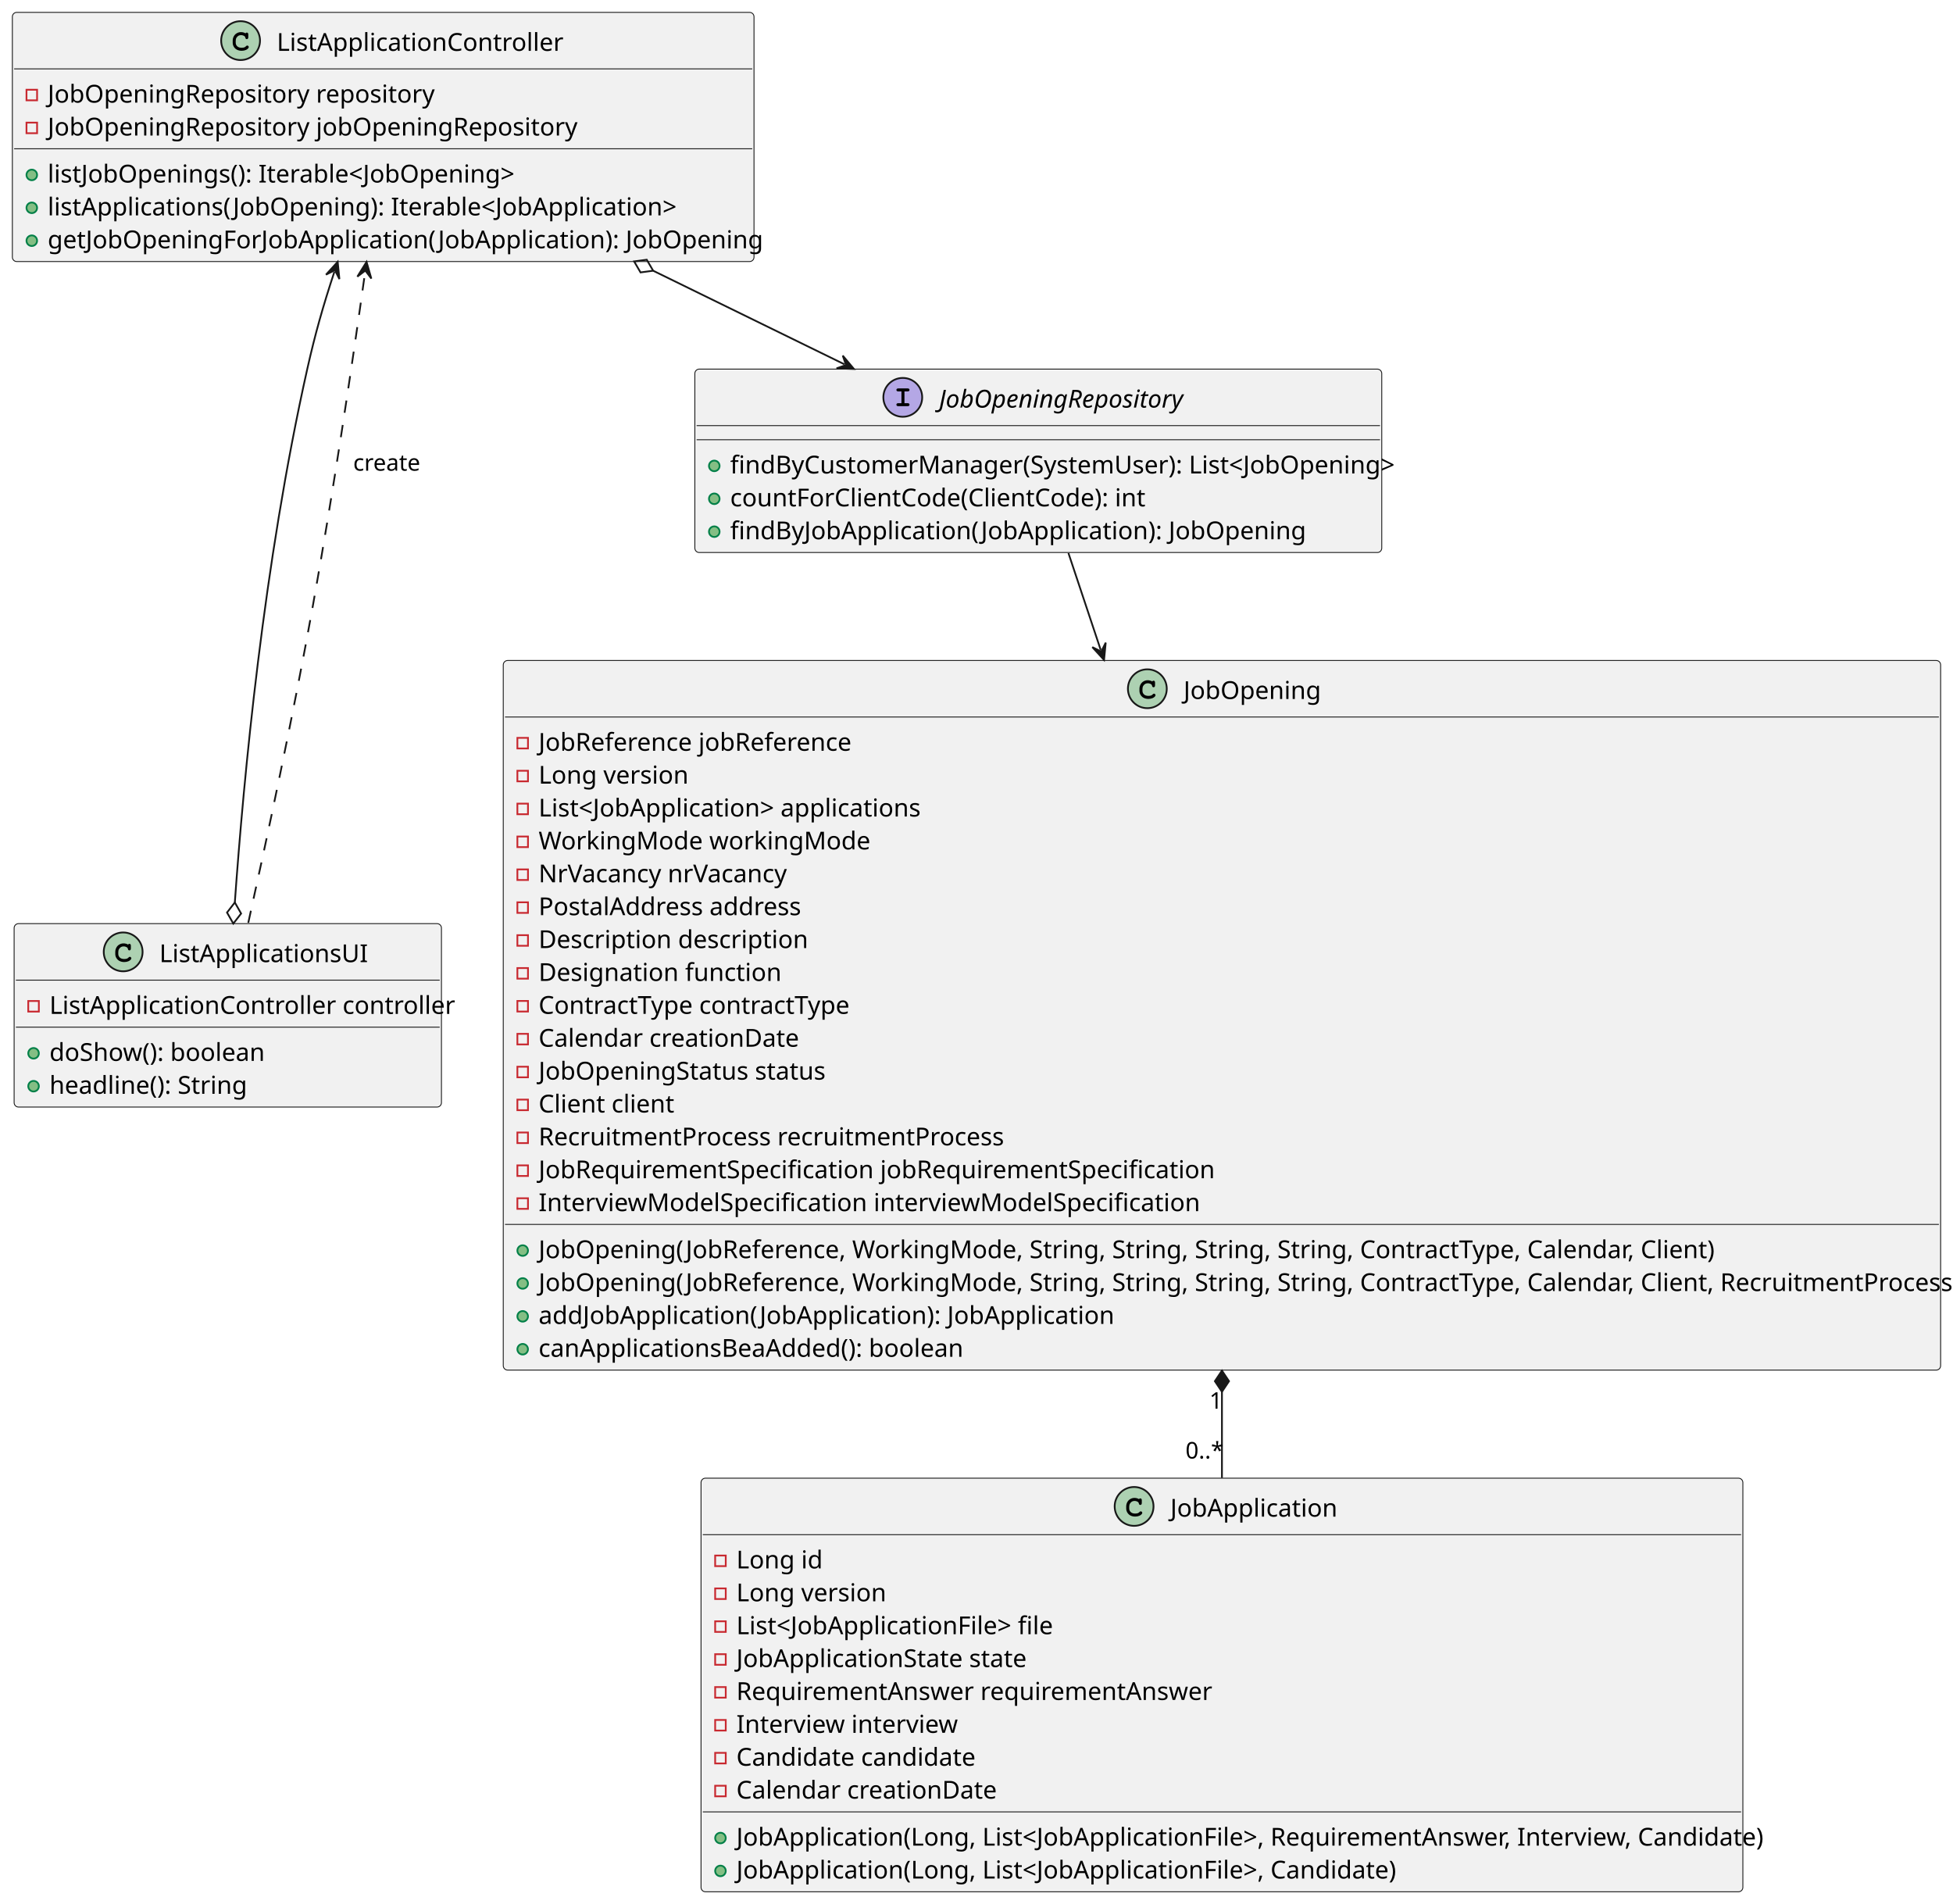
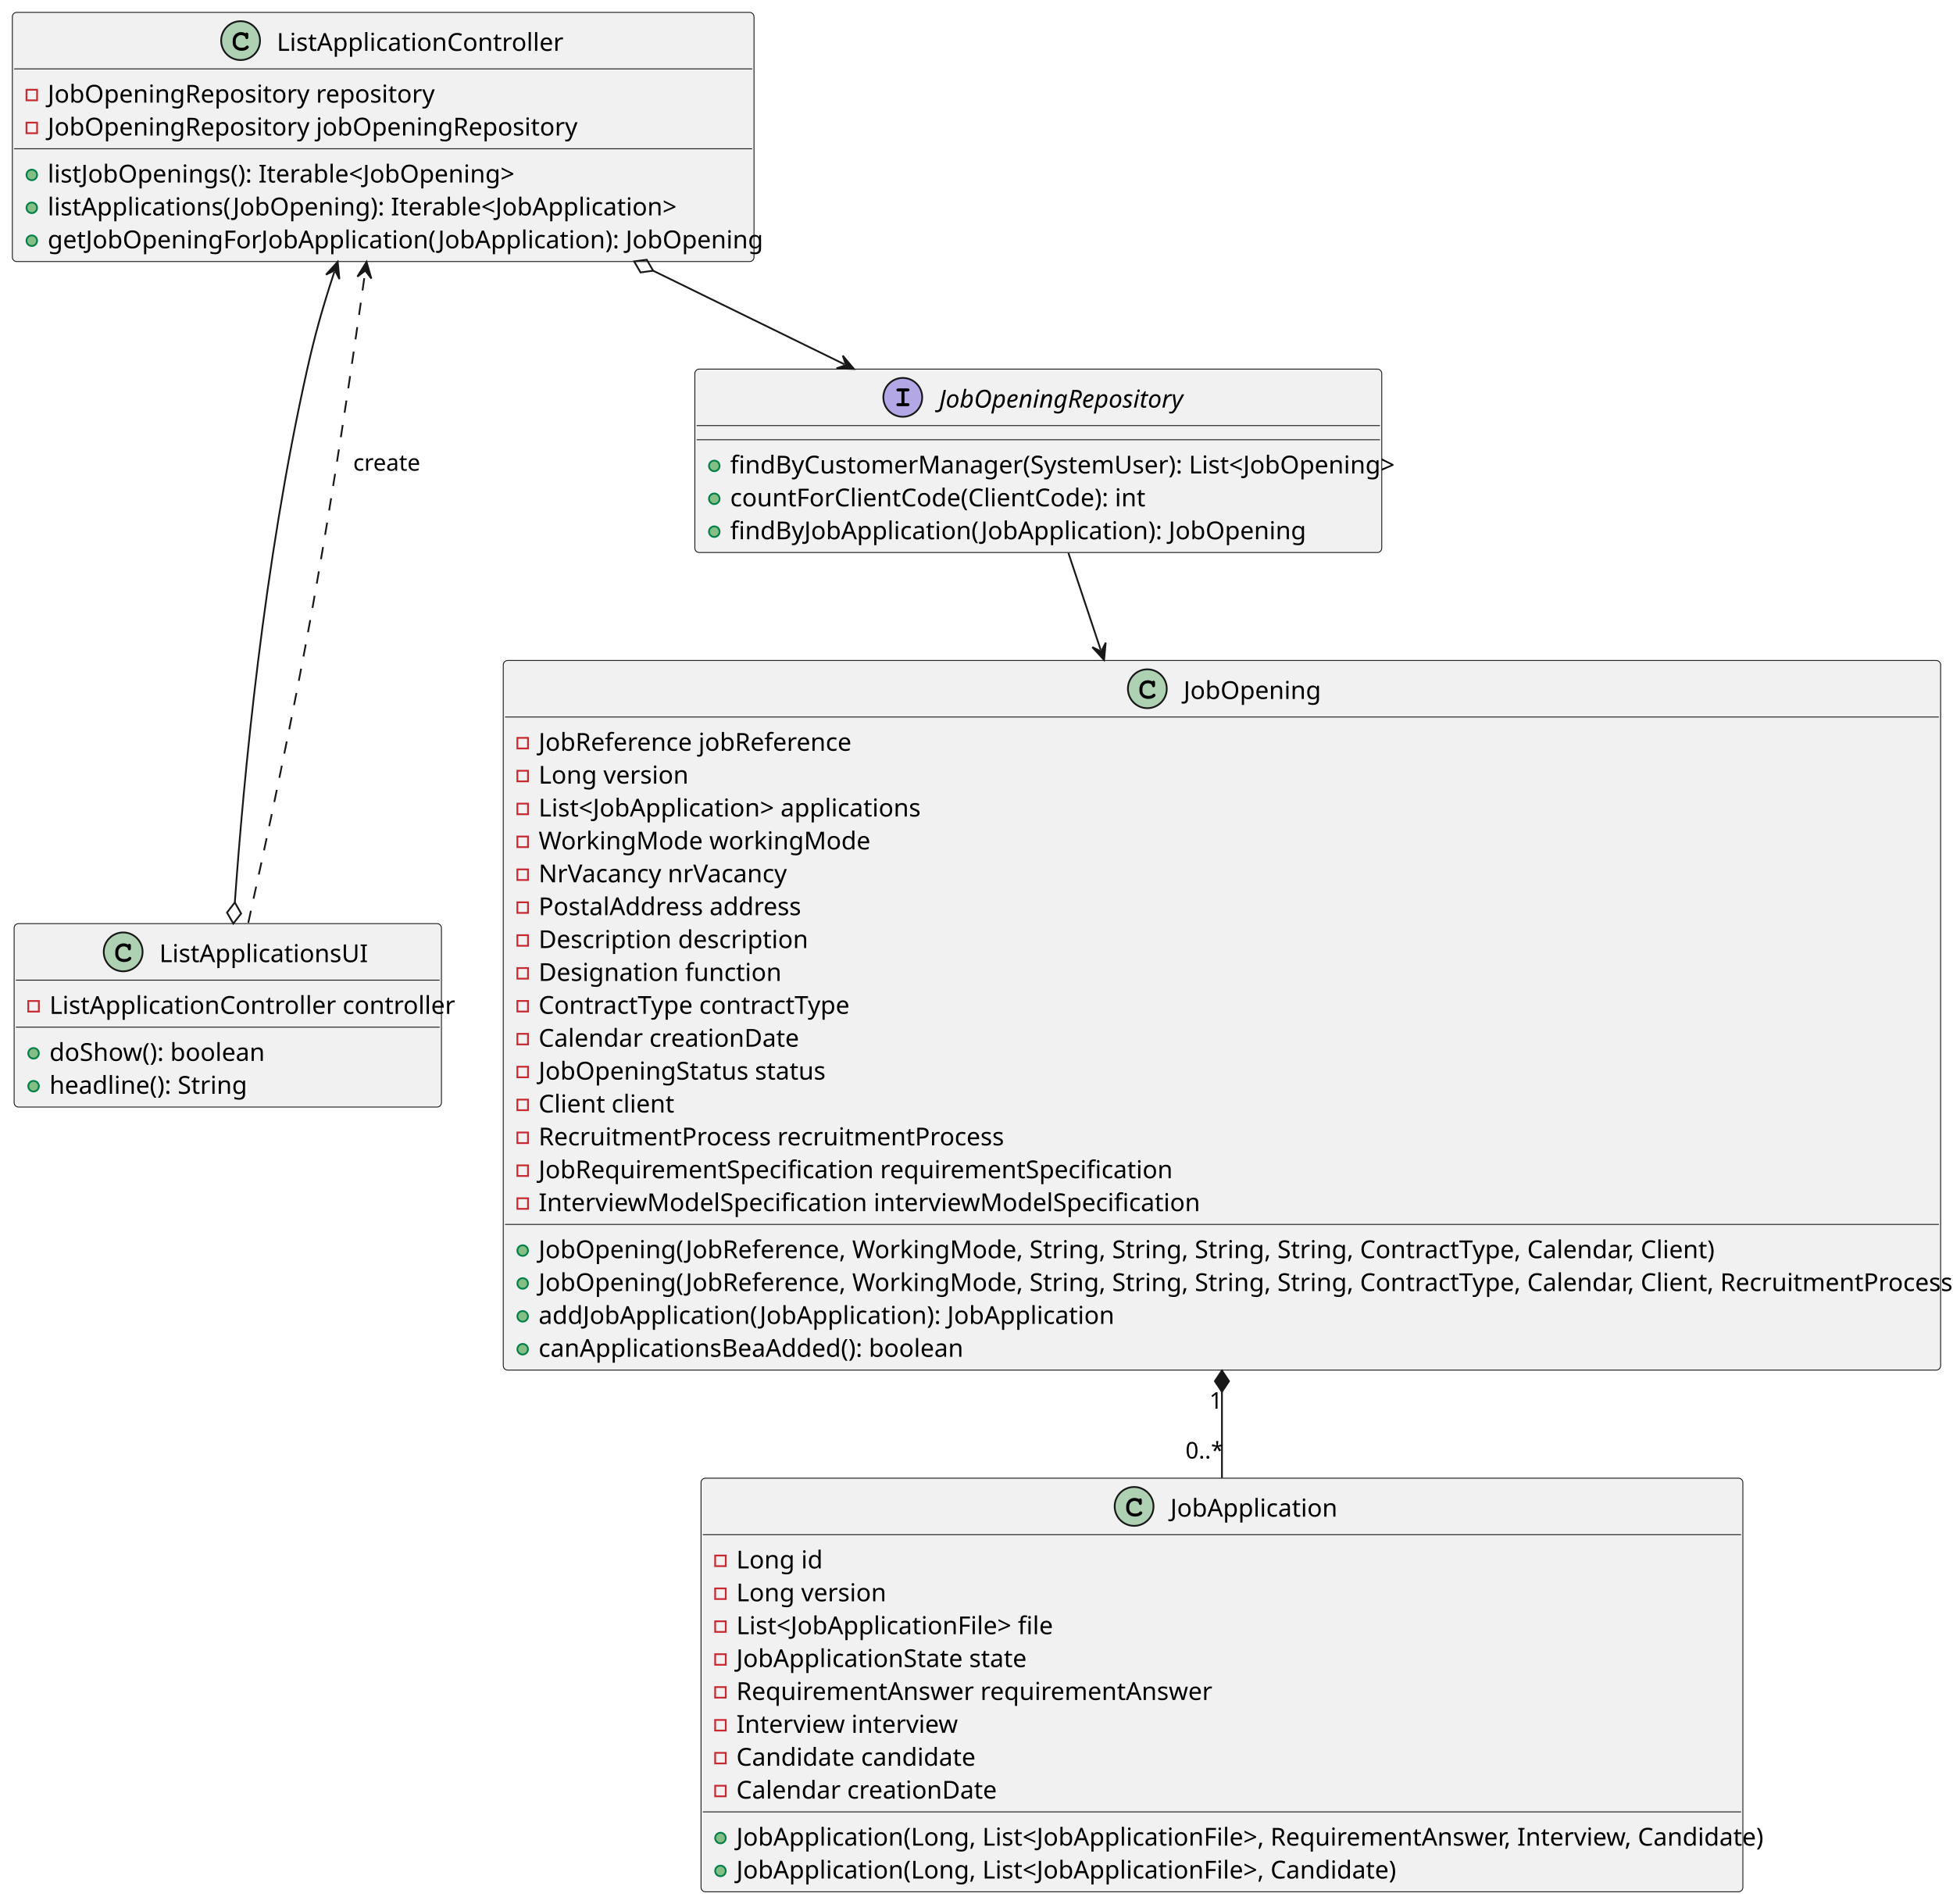
<svg xmlns="http://www.w3.org/2000/svg" contentStyleType="text/css" height="1078px" preserveAspectRatio="none" style="width:1106px;height:1078px;background:#FFFFFF;" version="1.1" viewBox="0 0 1106 1078" width="1106px" zoomAndPan="magnify">
  <defs />
  <g>
    <g id="elem_JobOpening">
      <rect codeLine="2" fill="#F1F1F1" height="401.801" id="JobOpening" rx="2.5" ry="2.5" style="stroke:#181818;stroke-width:0.5;" width="814" x="285" y="374" />
      <ellipse cx="649.75" cy="390" fill="#ADD1B2" rx="11" ry="11" style="stroke:#181818;stroke-width:1.0;" />
      <path d="M652.516,385.875 Q652.672,385.656 652.859,385.547 Q653.047,385.438 653.266,385.438 Q653.641,385.438 653.875,385.703 Q654.109,385.953 654.109,386.562 L654.109,388.016 Q654.109,388.625 653.875,388.891 Q653.641,389.156 653.266,389.156 Q652.922,389.156 652.719,388.953 Q652.516,388.766 652.406,388.25 Q652.359,387.891 652.172,387.703 Q651.844,387.328 651.234,387.109 Q650.625,386.891 650,386.891 Q649.234,386.891 648.594,387.219 Q647.969,387.547 647.469,388.297 Q646.984,389.047 646.984,390.078 L646.984,391.172 Q646.984,392.406 647.875,393.234 Q648.766,394.047 650.359,394.047 Q651.297,394.047 651.953,393.797 Q652.344,393.641 652.766,393.203 Q653.031,392.938 653.172,392.859 Q653.328,392.781 653.531,392.781 Q653.859,392.781 654.109,393.047 Q654.375,393.297 654.375,393.641 Q654.375,393.984 654.031,394.391 Q653.531,394.969 652.734,395.297 Q651.656,395.75 650.359,395.75 Q648.844,395.75 647.641,395.125 Q646.656,394.625 645.969,393.562 Q645.281,392.484 645.281,391.203 L645.281,390.047 Q645.281,388.719 645.891,387.578 Q646.516,386.422 647.609,385.812 Q648.703,385.188 649.938,385.188 Q650.672,385.188 651.312,385.359 Q651.969,385.516 652.516,385.875 Z " fill="#000000" />
      <text fill="#000000" font-family="sans-serif" font-size="14" lengthAdjust="spacing" textLength="76" x="670.25" y="395.797">JobOpening</text>
      <line style="stroke:#181818;stroke-width:0.5;" x1="286" x2="1098" y1="406" y2="406" />
      <rect fill="none" height="6" style="stroke:#C82930;stroke-width:1.0;" width="6" x="293" y="417.81" />
      <text fill="#000000" font-family="sans-serif" font-size="14" lengthAdjust="spacing" textLength="177" x="305" y="425.107">JobReference jobReference</text>
      <rect fill="none" height="6" style="stroke:#C82930;stroke-width:1.0;" width="6" x="293" y="436.432" />
      <text fill="#000000" font-family="sans-serif" font-size="14" lengthAdjust="spacing" textLength="82" x="305" y="443.728">Long version</text>
      <rect fill="none" height="6" style="stroke:#C82930;stroke-width:1.0;" width="6" x="293" y="455.053" />
      <text fill="#000000" font-family="sans-serif" font-size="14" lengthAdjust="spacing" textLength="208" x="305" y="462.35">List&lt;JobApplication&gt; applications</text>
      <rect fill="none" height="6" style="stroke:#C82930;stroke-width:1.0;" width="6" x="293" y="473.674" />
      <text fill="#000000" font-family="sans-serif" font-size="14" lengthAdjust="spacing" textLength="174" x="305" y="480.971">WorkingMode workingMode</text>
      <rect fill="none" height="6" style="stroke:#C82930;stroke-width:1.0;" width="6" x="293" y="492.295" />
      <text fill="#000000" font-family="sans-serif" font-size="14" lengthAdjust="spacing" textLength="139" x="305" y="499.592">NrVacancy nrVacancy</text>
      <rect fill="none" height="6" style="stroke:#C82930;stroke-width:1.0;" width="6" x="293" y="510.916" />
      <text fill="#000000" font-family="sans-serif" font-size="14" lengthAdjust="spacing" textLength="146" x="305" y="518.213">PostalAddress address</text>
      <rect fill="none" height="6" style="stroke:#C82930;stroke-width:1.0;" width="6" x="293" y="529.537" />
      <text fill="#000000" font-family="sans-serif" font-size="14" lengthAdjust="spacing" textLength="144" x="305" y="536.834">Description description</text>
      <rect fill="none" height="6" style="stroke:#C82930;stroke-width:1.0;" width="6" x="293" y="548.158" />
      <text fill="#000000" font-family="sans-serif" font-size="14" lengthAdjust="spacing" textLength="129" x="305" y="555.455">Designation function</text>
      <rect fill="none" height="6" style="stroke:#C82930;stroke-width:1.0;" width="6" x="293" y="566.779" />
      <text fill="#000000" font-family="sans-serif" font-size="14" lengthAdjust="spacing" textLength="173" x="305" y="574.076">ContractType contractType</text>
      <rect fill="none" height="6" style="stroke:#C82930;stroke-width:1.0;" width="6" x="293" y="585.4" />
      <text fill="#000000" font-family="sans-serif" font-size="14" lengthAdjust="spacing" textLength="143" x="305" y="592.697">Calendar creationDate</text>
      <rect fill="none" height="6" style="stroke:#C82930;stroke-width:1.0;" width="6" x="293" y="604.021" />
      <text fill="#000000" font-family="sans-serif" font-size="14" lengthAdjust="spacing" textLength="158" x="305" y="611.318">JobOpeningStatus status</text>
      <rect fill="none" height="6" style="stroke:#C82930;stroke-width:1.0;" width="6" x="293" y="622.643" />
      <text fill="#000000" font-family="sans-serif" font-size="14" lengthAdjust="spacing" textLength="73" x="305" y="629.939">Client client</text>
      <rect fill="none" height="6" style="stroke:#C82930;stroke-width:1.0;" width="6" x="293" y="641.264" />
      <text fill="#000000" font-family="sans-serif" font-size="14" lengthAdjust="spacing" textLength="253" x="305" y="648.561">RecruitmentProcess recruitmentProcess</text>
      <rect fill="none" height="6" style="stroke:#C82930;stroke-width:1.0;" width="6" x="293" y="659.885" />
-       <text fill="#000000" font-family="sans-serif" font-size="14" lengthAdjust="spacing" textLength="367" x="305" y="667.182">JobRequirementSpecification jobRequirementSpecification</text>
+       <text fill="#000000" font-family="sans-serif" font-size="14" lengthAdjust="spacing" textLength="367" x="305" y="667.182">JobRequirementSpecification requirementSpecification</text>
      <rect fill="none" height="6" style="stroke:#C82930;stroke-width:1.0;" width="6" x="293" y="678.506" />
      <text fill="#000000" font-family="sans-serif" font-size="14" lengthAdjust="spacing" textLength="350" x="305" y="685.803">InterviewModelSpecification interviewModelSpecification</text>
      <line style="stroke:#181818;stroke-width:0.5;" x1="286" x2="1098" y1="693.316" y2="693.316" />
      <ellipse cx="296" cy="708.127" fill="#84BE84" rx="3" ry="3" style="stroke:#038048;stroke-width:1.0;" />
      <text fill="#000000" font-family="sans-serif" font-size="14" lengthAdjust="spacing" textLength="653" x="305" y="712.424">JobOpening(JobReference, WorkingMode, String, String, String, String, ContractType, Calendar, Client)</text>
      <ellipse cx="296" cy="726.748" fill="#84BE84" rx="3" ry="3" style="stroke:#038048;stroke-width:1.0;" />
      <text fill="#000000" font-family="sans-serif" font-size="14" lengthAdjust="spacing" textLength="788" x="305" y="731.045">JobOpening(JobReference, WorkingMode, String, String, String, String, ContractType, Calendar, Client, RecruitmentProcess)</text>
      <ellipse cx="296" cy="745.369" fill="#84BE84" rx="3" ry="3" style="stroke:#038048;stroke-width:1.0;" />
      <text fill="#000000" font-family="sans-serif" font-size="14" lengthAdjust="spacing" textLength="315" x="305" y="749.666">addJobApplication(JobApplication): JobApplication</text>
      <ellipse cx="296" cy="763.99" fill="#84BE84" rx="3" ry="3" style="stroke:#038048;stroke-width:1.0;" />
      <text fill="#000000" font-family="sans-serif" font-size="14" lengthAdjust="spacing" textLength="234" x="305" y="768.287">canApplicationsBeaAdded(): boolean</text>
    </g>
    <g id="elem_JobApplication">
      <rect codeLine="24" fill="#F1F1F1" height="234.211" id="JobApplication" rx="2.5" ry="2.5" style="stroke:#181818;stroke-width:0.5;" width="590" x="397" y="837" />
      <ellipse cx="642.25" cy="853" fill="#ADD1B2" rx="11" ry="11" style="stroke:#181818;stroke-width:1.0;" />
      <path d="M645.016,848.875 Q645.172,848.656 645.359,848.547 Q645.547,848.438 645.766,848.438 Q646.141,848.438 646.375,848.703 Q646.609,848.953 646.609,849.562 L646.609,851.016 Q646.609,851.625 646.375,851.891 Q646.141,852.156 645.766,852.156 Q645.422,852.156 645.219,851.953 Q645.016,851.766 644.906,851.25 Q644.859,850.891 644.672,850.703 Q644.344,850.328 643.734,850.109 Q643.125,849.891 642.5,849.891 Q641.734,849.891 641.094,850.219 Q640.469,850.547 639.969,851.297 Q639.484,852.047 639.484,853.078 L639.484,854.172 Q639.484,855.406 640.375,856.234 Q641.266,857.047 642.859,857.047 Q643.797,857.047 644.453,856.797 Q644.844,856.641 645.266,856.203 Q645.531,855.938 645.672,855.859 Q645.828,855.781 646.031,855.781 Q646.359,855.781 646.609,856.047 Q646.875,856.297 646.875,856.641 Q646.875,856.984 646.531,857.391 Q646.031,857.969 645.234,858.297 Q644.156,858.75 642.859,858.75 Q641.344,858.75 640.141,858.125 Q639.156,857.625 638.469,856.562 Q637.781,855.484 637.781,854.203 L637.781,853.047 Q637.781,851.719 638.391,850.578 Q639.016,849.422 640.109,848.812 Q641.203,848.188 642.438,848.188 Q643.172,848.188 643.812,848.359 Q644.469,848.516 645.016,848.875 Z " fill="#000000" />
      <text fill="#000000" font-family="sans-serif" font-size="14" lengthAdjust="spacing" textLength="91" x="662.75" y="858.797">JobApplication</text>
      <line style="stroke:#181818;stroke-width:0.5;" x1="398" x2="986" y1="869" y2="869" />
      <rect fill="none" height="6" style="stroke:#C82930;stroke-width:1.0;" width="6" x="405" y="880.811" />
      <text fill="#000000" font-family="sans-serif" font-size="14" lengthAdjust="spacing" textLength="47" x="417" y="888.107">Long id</text>
      <rect fill="none" height="6" style="stroke:#C82930;stroke-width:1.0;" width="6" x="405" y="899.432" />
      <text fill="#000000" font-family="sans-serif" font-size="14" lengthAdjust="spacing" textLength="82" x="417" y="906.729">Long version</text>
      <rect fill="none" height="6" style="stroke:#C82930;stroke-width:1.0;" width="6" x="405" y="918.053" />
      <text fill="#000000" font-family="sans-serif" font-size="14" lengthAdjust="spacing" textLength="174" x="417" y="925.35">List&lt;JobApplicationFile&gt; file</text>
      <rect fill="none" height="6" style="stroke:#C82930;stroke-width:1.0;" width="6" x="405" y="936.674" />
      <text fill="#000000" font-family="sans-serif" font-size="14" lengthAdjust="spacing" textLength="159" x="417" y="943.971">JobApplicationState state</text>
      <rect fill="none" height="6" style="stroke:#C82930;stroke-width:1.0;" width="6" x="405" y="955.295" />
      <text fill="#000000" font-family="sans-serif" font-size="14" lengthAdjust="spacing" textLength="253" x="417" y="962.592">RequirementAnswer requirementAnswer</text>
      <rect fill="none" height="6" style="stroke:#C82930;stroke-width:1.0;" width="6" x="405" y="973.916" />
      <text fill="#000000" font-family="sans-serif" font-size="14" lengthAdjust="spacing" textLength="114" x="417" y="981.213">Interview interview</text>
      <rect fill="none" height="6" style="stroke:#C82930;stroke-width:1.0;" width="6" x="405" y="992.537" />
      <text fill="#000000" font-family="sans-serif" font-size="14" lengthAdjust="spacing" textLength="131" x="417" y="999.834">Candidate candidate</text>
      <rect fill="none" height="6" style="stroke:#C82930;stroke-width:1.0;" width="6" x="405" y="1011.158" />
      <text fill="#000000" font-family="sans-serif" font-size="14" lengthAdjust="spacing" textLength="143" x="417" y="1018.455">Calendar creationDate</text>
      <line style="stroke:#181818;stroke-width:0.5;" x1="398" x2="986" y1="1025.969" y2="1025.969" />
      <ellipse cx="408" cy="1040.779" fill="#84BE84" rx="3" ry="3" style="stroke:#038048;stroke-width:1.0;" />
      <text fill="#000000" font-family="sans-serif" font-size="14" lengthAdjust="spacing" textLength="564" x="417" y="1045.076">JobApplication(Long, List&lt;JobApplicationFile&gt;, RequirementAnswer, Interview, Candidate)</text>
      <ellipse cx="408" cy="1059.4" fill="#84BE84" rx="3" ry="3" style="stroke:#038048;stroke-width:1.0;" />
      <text fill="#000000" font-family="sans-serif" font-size="14" lengthAdjust="spacing" textLength="366" x="417" y="1063.697">JobApplication(Long, List&lt;JobApplicationFile&gt;, Candidate)</text>
    </g>
    <g id="elem_ListApplicationController">
      <rect codeLine="37" fill="#F1F1F1" height="141.106" id="ListApplicationController" rx="2.5" ry="2.5" style="stroke:#181818;stroke-width:0.5;" width="420" x="7" y="7" />
      <ellipse cx="136.25" cy="23" fill="#ADD1B2" rx="11" ry="11" style="stroke:#181818;stroke-width:1.0;" />
      <path d="M139.016,18.875 Q139.172,18.656 139.359,18.547 Q139.547,18.438 139.766,18.438 Q140.141,18.438 140.375,18.703 Q140.609,18.953 140.609,19.562 L140.609,21.016 Q140.609,21.625 140.375,21.891 Q140.141,22.156 139.766,22.156 Q139.422,22.156 139.219,21.953 Q139.016,21.766 138.906,21.25 Q138.859,20.891 138.672,20.703 Q138.344,20.328 137.734,20.109 Q137.125,19.891 136.5,19.891 Q135.734,19.891 135.094,20.219 Q134.469,20.547 133.969,21.297 Q133.484,22.047 133.484,23.078 L133.484,24.172 Q133.484,25.406 134.375,26.234 Q135.266,27.047 136.859,27.047 Q137.797,27.047 138.453,26.797 Q138.844,26.641 139.266,26.203 Q139.531,25.938 139.672,25.859 Q139.828,25.781 140.031,25.781 Q140.359,25.781 140.609,26.047 Q140.875,26.297 140.875,26.641 Q140.875,26.984 140.531,27.391 Q140.031,27.969 139.234,28.297 Q138.156,28.75 136.859,28.75 Q135.344,28.75 134.141,28.125 Q133.156,27.625 132.469,26.562 Q131.781,25.484 131.781,24.203 L131.781,23.047 Q131.781,21.719 132.391,20.578 Q133.016,19.422 134.109,18.812 Q135.203,18.188 136.438,18.188 Q137.172,18.188 137.812,18.359 Q138.469,18.516 139.016,18.875 Z " fill="#000000" />
      <text fill="#000000" font-family="sans-serif" font-size="14" lengthAdjust="spacing" textLength="153" x="156.75" y="28.797">ListApplicationController</text>
      <line style="stroke:#181818;stroke-width:0.5;" x1="8" x2="426" y1="39" y2="39" />
      <rect fill="none" height="6" style="stroke:#C82930;stroke-width:1.0;" width="6" x="15" y="50.81" />
      <text fill="#000000" font-family="sans-serif" font-size="14" lengthAdjust="spacing" textLength="211" x="27" y="58.107">JobOpeningRepository repository</text>
      <rect fill="none" height="6" style="stroke:#C82930;stroke-width:1.0;" width="6" x="15" y="69.432" />
      <text fill="#000000" font-family="sans-serif" font-size="14" lengthAdjust="spacing" textLength="289" x="27" y="76.728">JobOpeningRepository jobOpeningRepository</text>
      <line style="stroke:#181818;stroke-width:0.5;" x1="8" x2="426" y1="84.242" y2="84.242" />
      <ellipse cx="18" cy="99.053" fill="#84BE84" rx="3" ry="3" style="stroke:#038048;stroke-width:1.0;" />
      <text fill="#000000" font-family="sans-serif" font-size="14" lengthAdjust="spacing" textLength="257" x="27" y="103.35">listJobOpenings(): Iterable&lt;JobOpening&gt;</text>
      <ellipse cx="18" cy="117.674" fill="#84BE84" rx="3" ry="3" style="stroke:#038048;stroke-width:1.0;" />
      <text fill="#000000" font-family="sans-serif" font-size="14" lengthAdjust="spacing" textLength="341" x="27" y="121.971">listApplications(JobOpening): Iterable&lt;JobApplication&gt;</text>
      <ellipse cx="18" cy="136.295" fill="#84BE84" rx="3" ry="3" style="stroke:#038048;stroke-width:1.0;" />
      <text fill="#000000" font-family="sans-serif" font-size="14" lengthAdjust="spacing" textLength="394" x="27" y="140.592">getJobOpeningForJobApplication(JobApplication): JobOpening</text>
    </g>
    <g id="elem_ListApplicationsUI">
      <rect codeLine="45" fill="#F1F1F1" height="103.863" id="ListApplicationsUI" rx="2.5" ry="2.5" style="stroke:#181818;stroke-width:0.5;" width="242" x="8" y="523" />
      <ellipse cx="69.75" cy="539" fill="#ADD1B2" rx="11" ry="11" style="stroke:#181818;stroke-width:1.0;" />
      <path d="M72.516,534.875 Q72.672,534.656 72.859,534.547 Q73.047,534.438 73.266,534.438 Q73.641,534.438 73.875,534.703 Q74.109,534.953 74.109,535.562 L74.109,537.016 Q74.109,537.625 73.875,537.891 Q73.641,538.156 73.266,538.156 Q72.922,538.156 72.719,537.953 Q72.516,537.766 72.406,537.25 Q72.359,536.891 72.172,536.703 Q71.844,536.328 71.234,536.109 Q70.625,535.891 70,535.891 Q69.234,535.891 68.594,536.219 Q67.969,536.547 67.469,537.297 Q66.984,538.047 66.984,539.078 L66.984,540.172 Q66.984,541.406 67.875,542.234 Q68.766,543.047 70.359,543.047 Q71.297,543.047 71.953,542.797 Q72.344,542.641 72.766,542.203 Q73.031,541.938 73.172,541.859 Q73.328,541.781 73.531,541.781 Q73.859,541.781 74.109,542.047 Q74.375,542.297 74.375,542.641 Q74.375,542.984 74.031,543.391 Q73.531,543.969 72.734,544.297 Q71.656,544.75 70.359,544.75 Q68.844,544.75 67.641,544.125 Q66.656,543.625 65.969,542.562 Q65.281,541.484 65.281,540.203 L65.281,539.047 Q65.281,537.719 65.891,536.578 Q66.516,535.422 67.609,534.812 Q68.703,534.188 69.938,534.188 Q70.672,534.188 71.312,534.359 Q71.969,534.516 72.516,534.875 Z " fill="#000000" />
      <text fill="#000000" font-family="sans-serif" font-size="14" lengthAdjust="spacing" textLength="110" x="90.25" y="544.797">ListApplicationsUI</text>
      <line style="stroke:#181818;stroke-width:0.5;" x1="9" x2="249" y1="555" y2="555" />
      <rect fill="none" height="6" style="stroke:#C82930;stroke-width:1.0;" width="6" x="16" y="566.811" />
      <text fill="#000000" font-family="sans-serif" font-size="14" lengthAdjust="spacing" textLength="216" x="28" y="574.107">ListApplicationController controller</text>
      <line style="stroke:#181818;stroke-width:0.5;" x1="9" x2="249" y1="581.621" y2="581.621" />
      <ellipse cx="19" cy="596.432" fill="#84BE84" rx="3" ry="3" style="stroke:#038048;stroke-width:1.0;" />
      <text fill="#000000" font-family="sans-serif" font-size="14" lengthAdjust="spacing" textLength="119" x="28" y="600.729">doShow(): boolean</text>
      <ellipse cx="19" cy="615.053" fill="#84BE84" rx="3" ry="3" style="stroke:#038048;stroke-width:1.0;" />
      <text fill="#000000" font-family="sans-serif" font-size="14" lengthAdjust="spacing" textLength="109" x="28" y="619.35">headline(): String</text>
    </g>
    <g id="elem_JobOpeningRepository">
      <rect codeLine="51" fill="#F1F1F1" height="103.863" id="JobOpeningRepository" rx="2.5" ry="2.5" style="stroke:#181818;stroke-width:0.5;" width="389" x="393.5" y="209" />
      <ellipse cx="511.25" cy="225" fill="#B4A7E5" rx="11" ry="11" style="stroke:#181818;stroke-width:1.0;" />
      <path d="M512.203,221.641 L512.203,228.297 L513.922,228.297 Q514.531,228.297 514.797,228.531 Q515.062,228.766 515.062,229.156 Q515.062,229.531 514.797,229.766 Q514.531,230 513.922,230 L508.781,230 Q508.172,230 507.906,229.766 Q507.641,229.531 507.641,229.141 Q507.641,228.766 507.906,228.531 Q508.172,228.297 508.781,228.297 L510.5,228.297 L510.5,221.641 L508.781,221.641 Q508.172,221.641 507.906,221.406 Q507.641,221.172 507.641,220.781 Q507.641,220.406 507.906,220.172 Q508.172,219.938 508.781,219.938 L513.922,219.938 Q514.531,219.938 514.797,220.172 Q515.062,220.406 515.062,220.781 Q515.062,221.172 514.797,221.406 Q514.531,221.641 513.922,221.641 L512.203,221.641 Z " fill="#000000" />
      <text fill="#000000" font-family="sans-serif" font-size="14" font-style="italic" lengthAdjust="spacing" textLength="145" x="531.75" y="230.797">JobOpeningRepository</text>
      <line style="stroke:#181818;stroke-width:0.5;" x1="394.5" x2="781.5" y1="241" y2="241" />
      <line style="stroke:#181818;stroke-width:0.5;" x1="394.5" x2="781.5" y1="249" y2="249" />
      <ellipse cx="404.5" cy="263.81" fill="#84BE84" rx="3" ry="3" style="stroke:#038048;stroke-width:1.0;" />
      <text fill="#000000" font-family="sans-serif" font-size="14" lengthAdjust="spacing" textLength="363" x="413.5" y="268.107">findByCustomerManager(SystemUser): List&lt;JobOpening&gt;</text>
      <ellipse cx="404.5" cy="282.432" fill="#84BE84" rx="3" ry="3" style="stroke:#038048;stroke-width:1.0;" />
      <text fill="#000000" font-family="sans-serif" font-size="14" lengthAdjust="spacing" textLength="230" x="413.5" y="286.728">countForClientCode(ClientCode): int</text>
      <ellipse cx="404.5" cy="301.053" fill="#84BE84" rx="3" ry="3" style="stroke:#038048;stroke-width:1.0;" />
      <text fill="#000000" font-family="sans-serif" font-size="14" lengthAdjust="spacing" textLength="315" x="413.5" y="305.35">findByJobApplication(JobApplication): JobOpening</text>
    </g>
    <g id="link_JobOpening_JobApplication">
      <path codeLine="57" d="M692,788.09 C692,808.89 692,817.49 692,836.89 " fill="none" id="JobOpening-backto-JobApplication" style="stroke:#181818;stroke-width:1.0;" />
      <polygon fill="#181818" points="692,776.09,688,782.09,692,788.09,696,782.09,692,776.09" style="stroke:#181818;stroke-width:1.0;" />
      <text fill="#000000" font-family="sans-serif" font-size="13" lengthAdjust="spacing" textLength="7" x="684.874" y="797.659">1</text>
      <text fill="#000000" font-family="sans-serif" font-size="13" lengthAdjust="spacing" textLength="20" x="671.359" y="825.874">0..*</text>
    </g>
    <g id="link_ListApplicationController_JobOpeningRepository">
      <path codeLine="58" d="M369.889,153.295 C411.289,173.555 439.58,187.394 478.2,206.284 " fill="none" id="ListApplicationController-JobOpeningRepository" style="stroke:#181818;stroke-width:1.0;" />
      <polygon fill="none" points="359.11,148.02,362.741,154.25,369.889,153.295,366.257,147.065,359.11,148.02" style="stroke:#181818;stroke-width:1.0;" />
      <polygon fill="#181818" points="483.59,208.92,477.263,201.372,479.099,206.723,473.748,208.559,483.59,208.92" style="stroke:#181818;stroke-width:1.0;" />
    </g>
    <g id="link_ListApplicationController_ListApplicationsUI">
      <path codeLine="59" d="M189.35,153.928 C182.93,173.388 178.49,188.98 174,209 C149.25,319.43 138.054,439.95 132.984,511.01 " fill="none" id="ListApplicationController-ListApplicationsUI" style="stroke:#181818;stroke-width:1.0;" />
      <polygon fill="#181818" points="191.23,148.23,184.612,155.524,189.663,152.978,192.209,158.03,191.23,148.23" style="stroke:#181818;stroke-width:1.0;" />
      <polygon fill="none" points="132.13,522.98,136.547,517.28,132.984,511.01,128.567,516.711,132.13,522.98" style="stroke:#181818;stroke-width:1.0;" />
    </g>
    <g id="link_ListApplicationsUI_ListApplicationController">
      <path codeLine="60" d="M140.6,522.55 C150.88,476.04 165.94,405.63 177,344 C188.88,277.82 199.238,207.862 206.748,154.212 " fill="none" id="ListApplicationsUI-to-ListApplicationController" style="stroke:#181818;stroke-width:1.0;stroke-dasharray:7.0,7.0;" />
      <polygon fill="#181818" points="207.58,148.27,202.371,156.629,206.887,153.222,210.294,157.738,207.58,148.27" style="stroke:#181818;stroke-width:1.0;" />
      <text fill="#000000" font-family="sans-serif" font-size="13" lengthAdjust="spacing" textLength="36" x="200" y="266.528">create</text>
    </g>
    <g id="link_JobOpeningRepository_JobOpening">
      <path codeLine="61" d="M605.06,313.17 C610.91,330.72 615.953,345.868 623.333,368.008 " fill="none" id="JobOpeningRepository-to-JobOpening" style="stroke:#181818;stroke-width:1.0;" />
      <polygon fill="#181818" points="625.23,373.7,626.179,363.897,623.649,368.957,618.589,366.427,625.23,373.7" style="stroke:#181818;stroke-width:1.0;" />
    </g>
  </g>
</svg>
